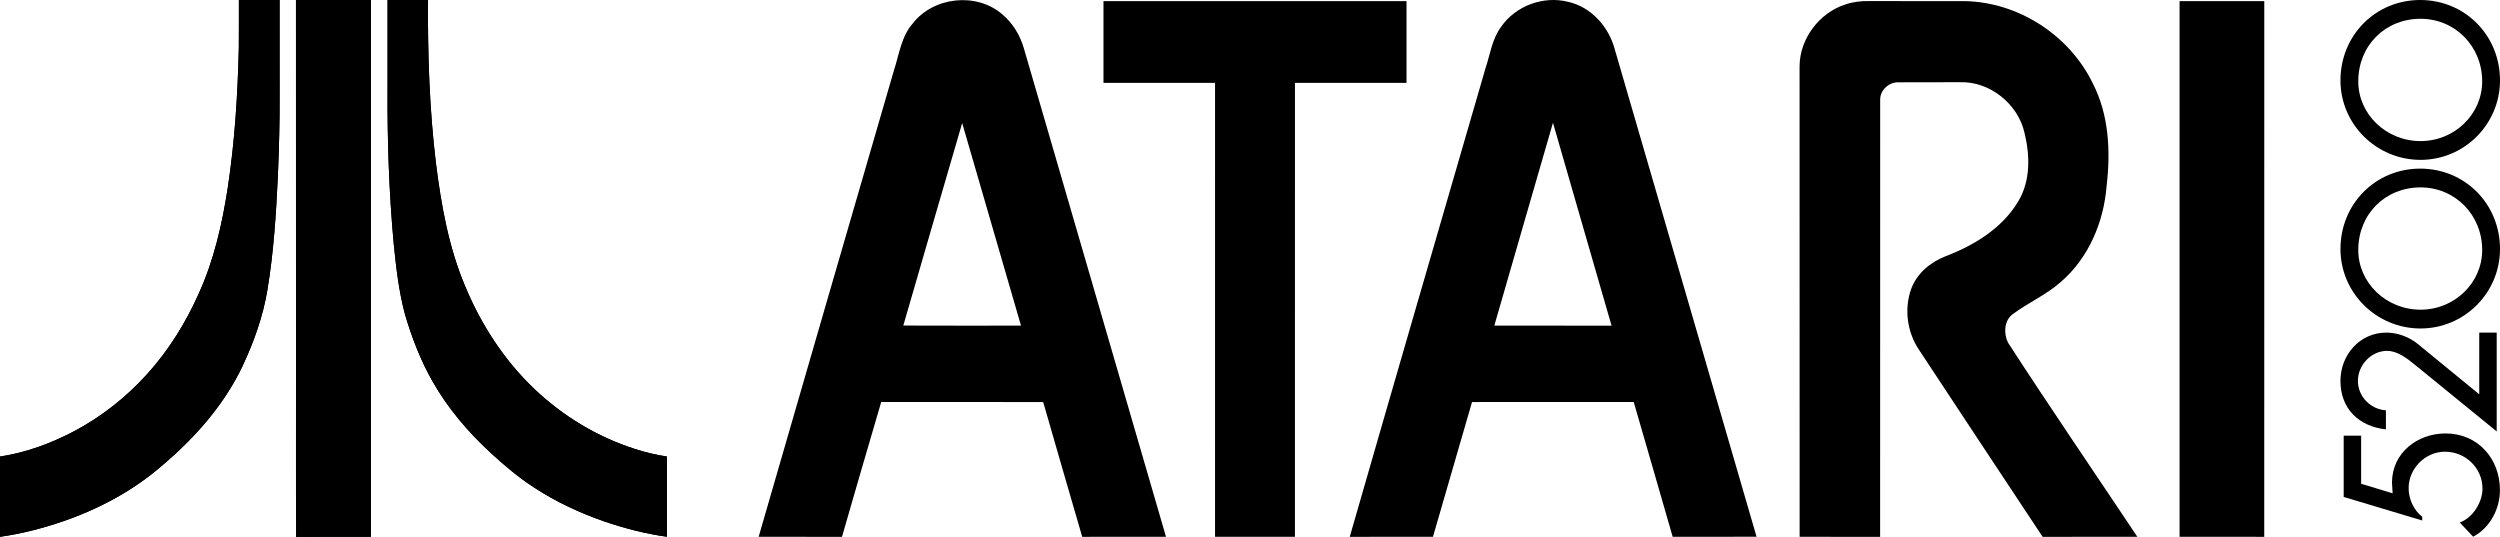
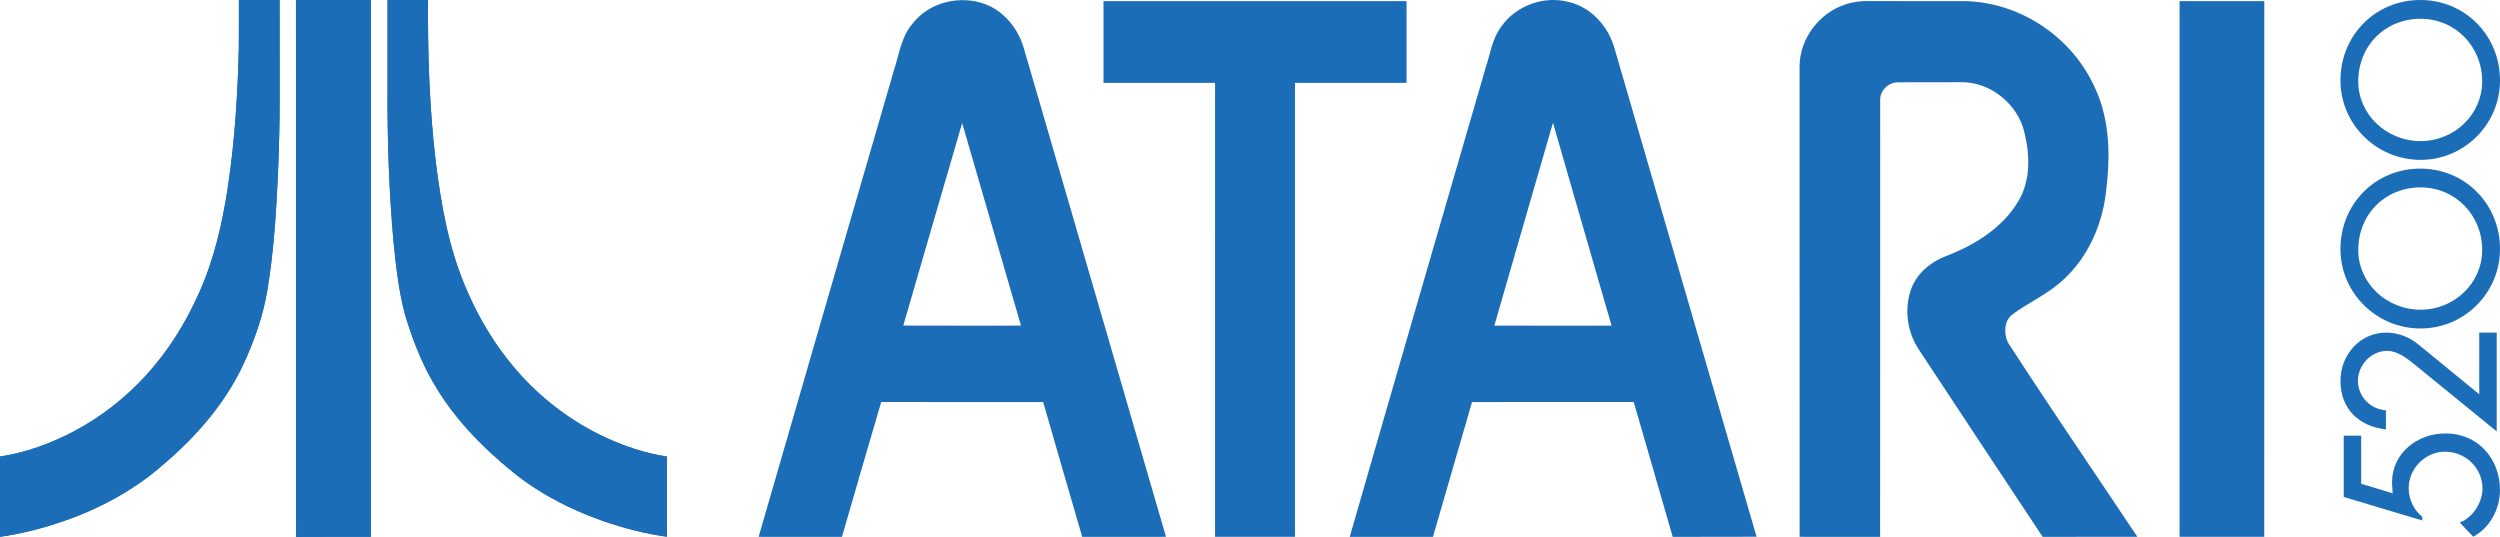
- <svg xmlns="http://www.w3.org/2000/svg" x="0px" y="0px" width="566.924px" height="121.752px">
-   <path d="M207.014 5.277c4.724-6.043 14.501-7.076 20.297-2.006 2.37 1.996 4.031 4.75 4.88 7.715 10.73 36.92 21.508 73.822 32.223 110.746-6.332.006-12.667-.012-18.999.006-2.987-10.18-5.903-20.377-8.852-30.566-12.246-.025-24.485-.006-36.73-.012-2.998 10.184-5.958 20.379-8.901 30.582-6.298-.021-12.596-.004-18.895-.01 10.194-35.221 20.4-70.439 30.643-105.648 1.218-3.68 1.678-7.797 4.334-10.807m11.179 22.625c-4.49 15.295-8.889 30.619-13.354 45.922 8.9.043 17.796.016 26.692.016-4.453-15.313-8.884-30.625-13.338-45.938z" />
-   <path d="M340.411 6.072c3.3-4.787 9.68-7.109 15.295-5.631 5.143 1.184 9.076 5.615 10.434 10.604 10.719 36.893 21.477 73.773 32.195 110.666-6.342.049-12.68 0-19.02.025-2.949-10.188-5.865-20.387-8.836-30.576-12.225.006-24.447-.021-36.67.01-2.922 10.195-5.936 20.367-8.857 30.563-6.293.006-12.58-.006-18.873.006 10.188-35.414 20.496-70.797 30.767-106.186 1.076-3.196 1.493-6.719 3.565-9.481m-1.543 67.768c8.863.012 17.721.006 26.584.006-4.41-15.346-8.891-30.67-13.285-46.014-4.426 15.338-8.893 30.662-13.299 46.008z" />
-   <path d="M250.237.256h68.719v18.533c-8.437.006-16.866-.01-25.297.006 0 34.313.006 68.627-.004 102.938h-18.123c0-34.311-.005-68.625.005-102.938-8.436-.016-16.866 0-25.301-.006.001-6.178-.004-12.351.001-18.533z" />
-   <path d="M418.474 1.01c1.74-.602 3.598-.807 5.436-.764 7.223.025 14.447.006 21.668.01 12.164.225 23.773 7.771 29.037 18.719 3.645 7.109 4.02 15.377 3.102 23.176-.635 8.164-4.059 16.328-10.334 21.74-3.314 2.953-7.443 4.744-10.992 7.375-1.949 1.482-2.047 4.365-1.039 6.428 9.586 14.799 19.551 29.367 29.338 44.039-7.158.012-14.316-.016-21.475.012-9.369-14.074-18.643-28.219-27.975-42.313-2.744-4.012-3.49-9.324-1.846-13.902 1.281-3.512 4.35-6.08 7.768-7.406 6.525-2.49 12.959-6.4 16.572-12.559 2.75-4.627 2.607-10.336 1.371-15.4-1.451-6.574-7.855-11.746-14.625-11.52-4.682.031-9.359-.021-14.033.021-2.117-.049-4.107 1.791-4.08 3.934-.023 33.047.01 66.096-.01 99.141-6.088-.012-12.168 0-18.256-.006-.012-35.576.012-71.154-.012-106.73.039-6.235 4.473-12.103 10.385-13.995z" />
-   <path d="M494.261.256h19.211c-.006 40.496.012 80.986-.012 121.482-6.396-.018-12.797 0-19.199-.006V.256z" />
-   <path d="M54.173.008c3.076-.01 6.153 0 9.229-.008.013 7.234 0 14.469.005 21.701.032 6.039-.139 12.076-.389 18.107-.412 8.711-.957 17.439-2.4 26.051-.991 5.936-3.044 11.662-5.592 17.098-4.156 8.76-10.686 16.172-18.027 22.406-6.567 5.779-14.405 9.986-22.649 12.834-4.664 1.605-9.463 2.844-14.35 3.533.005-6.066.005-12.137 0-18.203 5.883-.883 11.538-2.971 16.791-5.73 6.233-3.295 11.844-7.729 16.566-12.953 4.877-5.395 8.764-11.641 11.714-18.273 3.474-7.625 5.333-15.861 6.597-24.109 1.584-10.482 2.244-21.088 2.489-31.684.035-3.59.005-7.182.016-10.77z" />
-   <path d="M67.116.02C72.778-.017 78.444.014 84.108.004c.002 40.574.002 81.15 0 121.727-5.65.012-11.303-.027-16.953.021-.072-12.938-.01-25.879-.03-38.816-.007-27.641.011-55.278-.009-82.916z" />
-   <path d="M87.888.004c3.06-.002 6.118-.008 9.176.002-.099 12.371.322 24.766 1.797 37.057 1.207 9.547 2.909 19.164 6.711 28.059 3.605 8.605 8.801 16.604 15.572 23.051 6.466 6.166 14.302 10.906 22.815 13.635 2.375.76 4.805 1.355 7.274 1.715-.003 6.064-.006 12.129 0 18.191-4.852-.658-9.61-1.908-14.24-3.482-5.514-1.918-10.847-4.402-15.745-7.588-3.576-2.301-6.828-5.053-9.952-7.924-5.149-4.748-9.758-10.146-13.219-16.256-2.708-4.758-4.683-9.9-6.23-15.145-1.418-5.271-2.023-10.717-2.573-16.135-1.064-11.709-1.462-23.477-1.386-35.23 0-6.649-.002-13.302 0-19.95z" />
-   <path d="M54.173.008c-.01 3.588.02 7.18-.016 10.77-.245 10.596-.904 21.201-2.489 31.684-1.264 8.248-3.124 16.484-6.597 24.109-2.95 6.635-6.837 12.879-11.714 18.273-4.722 5.227-10.333 9.658-16.566 12.953-5.253 2.762-10.908 4.848-16.791 5.73.005 6.066.005 12.137 0 18.203 4.887-.689 9.686-1.928 14.35-3.533 8.244-2.848 16.082-7.055 22.649-12.834 7.341-6.234 13.871-13.646 18.027-22.406 2.547-5.436 4.601-11.162 5.592-17.098 1.443-8.611 1.989-17.34 2.4-26.051.25-6.031.421-12.068.389-18.107-.005-7.232.008-14.467-.005-21.701-3.077.008-6.153-.002-9.229.008" />
-   <path d="M67.116.02c.02 27.641.002 55.275.01 82.916.02 12.938-.042 25.879.03 38.816 5.65-.051 11.302-.012 16.953-.021.002-40.574.002-81.15 0-121.727-5.665.01-11.331-.022-16.993.016" />
-   <path d="M87.888.004c-.002 6.648 0 13.301 0 19.949-.076 11.754.322 23.521 1.386 35.23.55 5.418 1.155 10.863 2.573 16.135 1.547 5.244 3.522 10.387 6.23 15.145 3.46 6.109 8.07 11.508 13.219 16.256 3.124 2.871 6.376 5.623 9.952 7.922 4.898 3.188 10.231 5.672 15.745 7.59 4.63 1.574 9.388 2.824 14.24 3.482-.006-6.063-.003-12.127 0-18.191-2.47-.359-4.899-.955-7.274-1.715-8.513-2.729-16.35-7.469-22.815-13.635-6.771-6.447-11.967-14.445-15.572-23.051-3.802-8.895-5.504-18.512-6.711-28.061-1.475-12.289-1.896-24.684-1.797-37.055-3.057-.009-6.116-.003-9.176-.001" />
-   <path d="M535.438 109.703l7.133 2.162-.139-2.439c0-6.717 5.752-11.135 12.146-11.135 7.318 0 12.332 5.705 12.332 12.838 0 4.281-2.254 8.561-6.074 10.584l-3.037-3.223c2.945-1.057 5.154-4.6 5.154-7.682 0-4.693-3.865-8.375-8.514-8.375-4.463 0-8.236 3.816-8.236 8.279 0 2.439 1.15 4.971 3.084 6.488v.83l-17.809-5.338V98.797h3.957v10.906h.003z" />
-   <path d="M562.22 75.426h3.955v22.408l-18.637-15.186c-1.746-1.426-3.91-3.082-6.211-3.082-3.635 0-6.625 3.221-6.625 6.809 0 3.545 2.854 6.443 6.35 6.674v4.324c-6.166-.689-10.309-4.693-10.309-10.998 0-5.889 4.371-10.949 10.4-10.949 2.576 0 5.152.967 7.133 2.574l13.941 11.412V75.426h.003z" />
-   <path d="M530.745 56.471c0 9.936 8.148 18.018 18.162 18.018 9.936 0 18.018-8.082 18.018-18.018 0-10.225-7.945-18.234-18.09-18.234s-18.09 8.009-18.09 18.234zm18.162-13.975c7.838 0 13.977 6.234 13.977 14.195 0 7.465-6.27 13.537-13.977 13.537-7.787 0-14.123-6.072-14.123-13.537 0-8.091 6.072-14.195 14.123-14.195z" />
-   <path d="M530.745 18.234c0 9.936 8.148 18.018 18.162 18.018 9.936 0 18.018-8.082 18.018-18.018C566.925 8.01 558.979 0 548.835 0s-18.09 8.01-18.09 18.234zM548.907 4.26c7.838 0 13.977 6.234 13.977 14.195 0 7.465-6.27 13.539-13.977 13.539-7.787 0-14.123-6.074-14.123-13.539 0-8.094 6.072-14.195 14.123-14.195z" />
+ <svg xmlns="http://www.w3.org/2000/svg" width="566.92px" height="121.75px" enable-background="new 0 0 566.924 121.752" version="1.1" viewBox="0 0 566.92 121.75" xml:space="preserve">
+   <g fill="#1b6db7">
+     <path d="m207.01 5.277c4.724-6.043 14.501-7.076 20.297-2.006 2.37 1.996 4.031 4.75 4.88 7.715 10.73 36.92 21.508 73.822 32.223 110.75-6.332 6e-3 -12.667-0.012-18.999 6e-3 -2.987-10.18-5.903-20.377-8.852-30.565-12.246-0.024-24.485-6e-3 -36.73-0.012-2.998 10.184-5.958 20.379-8.901 30.582-6.298-0.021-12.596-5e-3 -18.895-0.011 10.194-35.221 20.4-70.438 30.643-105.65 1.218-3.681 1.678-7.798 4.334-10.808m11.179 22.625c-4.49 15.295-8.889 30.619-13.354 45.922 8.9 0.043 17.796 0.016 26.692 0.016-4.453-15.313-8.884-30.625-13.338-45.938z" />
+     <path d="m340.41 6.072c3.3-4.787 9.68-7.109 15.295-5.631 5.143 1.184 9.076 5.615 10.434 10.604 10.72 36.893 21.478 73.772 32.195 110.67-6.342 0.049-12.68 0-19.02 0.024-2.949-10.188-5.865-20.387-8.836-30.575-12.226 6e-3 -24.447-0.021-36.671 0.01-2.922 10.195-5.936 20.367-8.856 30.563-6.293 6e-3 -12.58-6e-3 -18.873 6e-3 10.188-35.414 20.496-70.797 30.767-106.19 1.076-3.195 1.493-6.718 3.565-9.48m-1.543 67.768c8.863 0.013 17.721 7e-3 26.584 7e-3 -4.41-15.347-8.892-30.671-13.285-46.015-4.426 15.338-8.893 30.662-13.299 46.008z" />
+     <path d="m250.24 0.256h68.719v18.533c-8.438 6e-3 -16.866-0.01-25.297 6e-3 0 34.313 6e-3 68.627-4e-3 102.94h-18.123c0-34.312-5e-3 -68.625 5e-3 -102.94-8.436-0.016-16.866 0-25.301-6e-3 1e-3 -6.178-4e-3 -12.351 1e-3 -18.533z" />
+     <path d="m418.47 1.01c1.74-0.602 3.599-0.807 5.437-0.764 7.223 0.025 14.447 6e-3 21.668 0.01 12.164 0.225 23.772 7.771 29.037 18.719 3.645 7.109 4.02 15.377 3.102 23.176-0.635 8.164-4.059 16.328-10.334 21.741-3.313 2.952-7.442 4.743-10.992 7.375-1.948 1.481-2.047 4.364-1.039 6.428 9.586 14.799 19.552 29.367 29.339 44.039-7.158 0.012-14.316-0.017-21.476 0.012-9.369-14.074-18.643-28.219-27.975-42.313-2.744-4.013-3.49-9.324-1.847-13.902 1.281-3.512 4.351-6.08 7.769-7.406 6.524-2.49 12.959-6.4 16.572-12.559 2.75-4.627 2.606-10.336 1.371-15.4-1.451-6.574-7.855-11.746-14.625-11.52-4.683 0.031-9.359-0.021-14.033 0.021-2.117-0.049-4.107 1.791-4.08 3.934-0.023 33.047 0.01 66.096-0.01 99.141-6.089-0.012-12.168 0-18.257-6e-3 -0.012-35.576 0.013-71.154-0.012-106.73 0.039-6.236 4.474-12.104 10.385-13.996z" />
+     <path d="m494.26 0.256h19.211c-6e-3 40.496 0.013 80.986-0.012 121.48-6.396-0.018-12.797 0-19.199-6e-3v-121.48z" />
+     <path d="m54.173 8e-3c3.076-0.01 6.153 0 9.229-8e-3 0.013 7.234 0 14.469 5e-3 21.701 0.032 6.039-0.139 12.076-0.389 18.107-0.412 8.711-0.957 17.439-2.4 26.05-0.991 5.937-3.044 11.662-5.592 17.099-4.156 8.76-10.686 16.172-18.027 22.405-6.567 5.779-14.405 9.986-22.649 12.834-4.664 1.605-9.463 2.845-14.35 3.533 5e-3 -6.065 5e-3 -12.137 0-18.203 5.883-0.883 11.538-2.971 16.791-5.729 6.233-3.295 11.844-7.729 16.566-12.953 4.877-5.395 8.764-11.641 11.714-18.272 3.474-7.625 5.333-15.861 6.597-24.109 1.584-10.482 2.244-21.088 2.489-31.684 0.035-3.591 5e-3 -7.183 0.016-10.771z" />
+     <path d="m67.116 0.02c5.662-0.037 11.328-6e-3 16.992-0.016 2e-3 40.574 2e-3 81.149 0 121.73-5.65 0.012-11.303-0.027-16.953 0.021-0.072-12.938-0.01-25.879-0.03-38.815-7e-3 -27.643 0.011-55.28-9e-3 -82.918z" />
+     <path d="m87.888 4e-3c3.06-2e-3 6.118-8e-3 9.176 2e-3 -0.099 12.371 0.322 24.766 1.797 37.057 1.207 9.547 2.909 19.164 6.711 28.059 3.605 8.605 8.801 16.604 15.572 23.051 6.466 6.166 14.302 10.906 22.815 13.635 2.375 0.76 4.805 1.355 7.274 1.715-3e-3 6.064-6e-3 12.129 0 18.191-4.852-0.658-9.61-1.908-14.24-3.482-5.514-1.918-10.847-4.401-15.745-7.588-3.576-2.301-6.828-5.053-9.952-7.924-5.149-4.748-9.758-10.146-13.219-16.256-2.708-4.758-4.683-9.9-6.23-15.145-1.418-5.271-2.023-10.717-2.573-16.135-1.064-11.709-1.462-23.477-1.386-35.23 0-6.649-2e-3 -13.302 0-19.95z" />
+     <path d="m54.173 8e-3c-0.01 3.588 0.02 7.18-0.016 10.77-0.245 10.596-0.904 21.201-2.489 31.684-1.264 8.248-3.124 16.484-6.597 24.109-2.95 6.635-6.837 12.879-11.714 18.272-4.722 5.228-10.333 9.658-16.566 12.953-5.253 2.764-10.908 4.85-16.791 5.73 5e-3 6.066 5e-3 12.138 0 18.203 4.887-0.688 9.686-1.928 14.35-3.532 8.244-2.849 16.082-7.056 22.649-12.835 7.341-6.233 13.871-13.646 18.027-22.405 2.547-5.437 4.601-11.162 5.592-17.099 1.443-8.61 1.989-17.339 2.4-26.05 0.25-6.031 0.421-12.068 0.389-18.107-5e-3 -7.232 8e-3 -14.467-5e-3 -21.701-3.077 8e-3 -6.153-2e-3 -9.229 8e-3" />
+     <path d="m67.116 0.02c0.02 27.641 2e-3 55.275 0.01 82.917 0.02 12.938-0.042 25.879 0.03 38.815 5.65-0.051 11.302-0.012 16.953-0.021 2e-3 -40.574 2e-3 -81.15 0-121.73-5.665 0.011-11.331-0.021-16.993 0.017" />
+     <path d="m87.888 4e-3c-2e-3 6.648 0 13.301 0 19.949-0.076 11.754 0.322 23.521 1.386 35.23 0.55 5.418 1.155 10.863 2.573 16.134 1.547 5.244 3.522 10.388 6.23 15.146 3.46 6.108 8.07 11.509 13.219 16.256 3.124 2.871 6.376 5.623 9.952 7.923 4.898 3.188 10.231 5.672 15.745 7.59 4.63 1.574 9.388 2.824 14.24 3.481-6e-3 -6.063-3e-3 -12.127 0-18.19-2.47-0.359-4.899-0.955-7.274-1.715-8.513-2.729-16.35-7.47-22.815-13.636-6.771-6.446-11.967-14.444-15.572-23.051-3.802-8.895-5.504-18.512-6.711-28.061-1.475-12.289-1.896-24.684-1.797-37.055-3.057-9e-3 -6.116-3e-3 -9.176-1e-3" />
+     <path d="m535.44 109.7 7.134 2.162-0.14-2.439c0-6.717 5.752-11.135 12.146-11.135 7.318 0 12.332 5.705 12.332 12.838 0 4.281-2.254 8.562-6.074 10.584l-3.037-3.223c2.945-1.058 5.154-4.601 5.154-7.683 0-4.692-3.865-8.375-8.514-8.375-4.464 0-8.236 3.816-8.236 8.279 0 2.439 1.15 4.971 3.084 6.488v0.83l-17.81-5.338v-13.894h3.957v10.906z" />
+     <path d="m562.22 75.426h3.955v22.408l-18.637-15.187c-1.746-1.426-3.91-3.082-6.211-3.082-3.635 0-6.625 3.222-6.625 6.81 0 3.545 2.854 6.442 6.35 6.674v4.324c-6.166-0.688-10.309-4.692-10.309-10.998 0-5.89 4.371-10.949 10.399-10.949 2.576 0 5.152 0.968 7.134 2.574l13.94 11.412v-13.986z" />
+     <path d="m530.74 56.471c0 9.936 8.147 18.018 18.162 18.018 9.936 0 18.018-8.082 18.018-18.018 0-10.225-7.944-18.234-18.09-18.234s-18.09 8.009-18.09 18.234zm18.162-13.975c7.838 0 13.977 6.234 13.977 14.195 0 7.465-6.27 13.537-13.977 13.537-7.787 0-14.123-6.071-14.123-13.537 0-8.091 6.072-14.195 14.123-14.195z" />
+     <path d="m530.74 18.234c0 9.936 8.147 18.018 18.162 18.018 9.936 0 18.018-8.082 18.018-18.018 0-10.224-7.946-18.234-18.09-18.234s-18.09 8.01-18.09 18.234zm18.162-13.974c7.838 0 13.977 6.234 13.977 14.195 0 7.465-6.27 13.539-13.977 13.539-7.787 0-14.123-6.074-14.123-13.539 0-8.094 6.072-14.195 14.123-14.195z" />
+   </g>
</svg>
